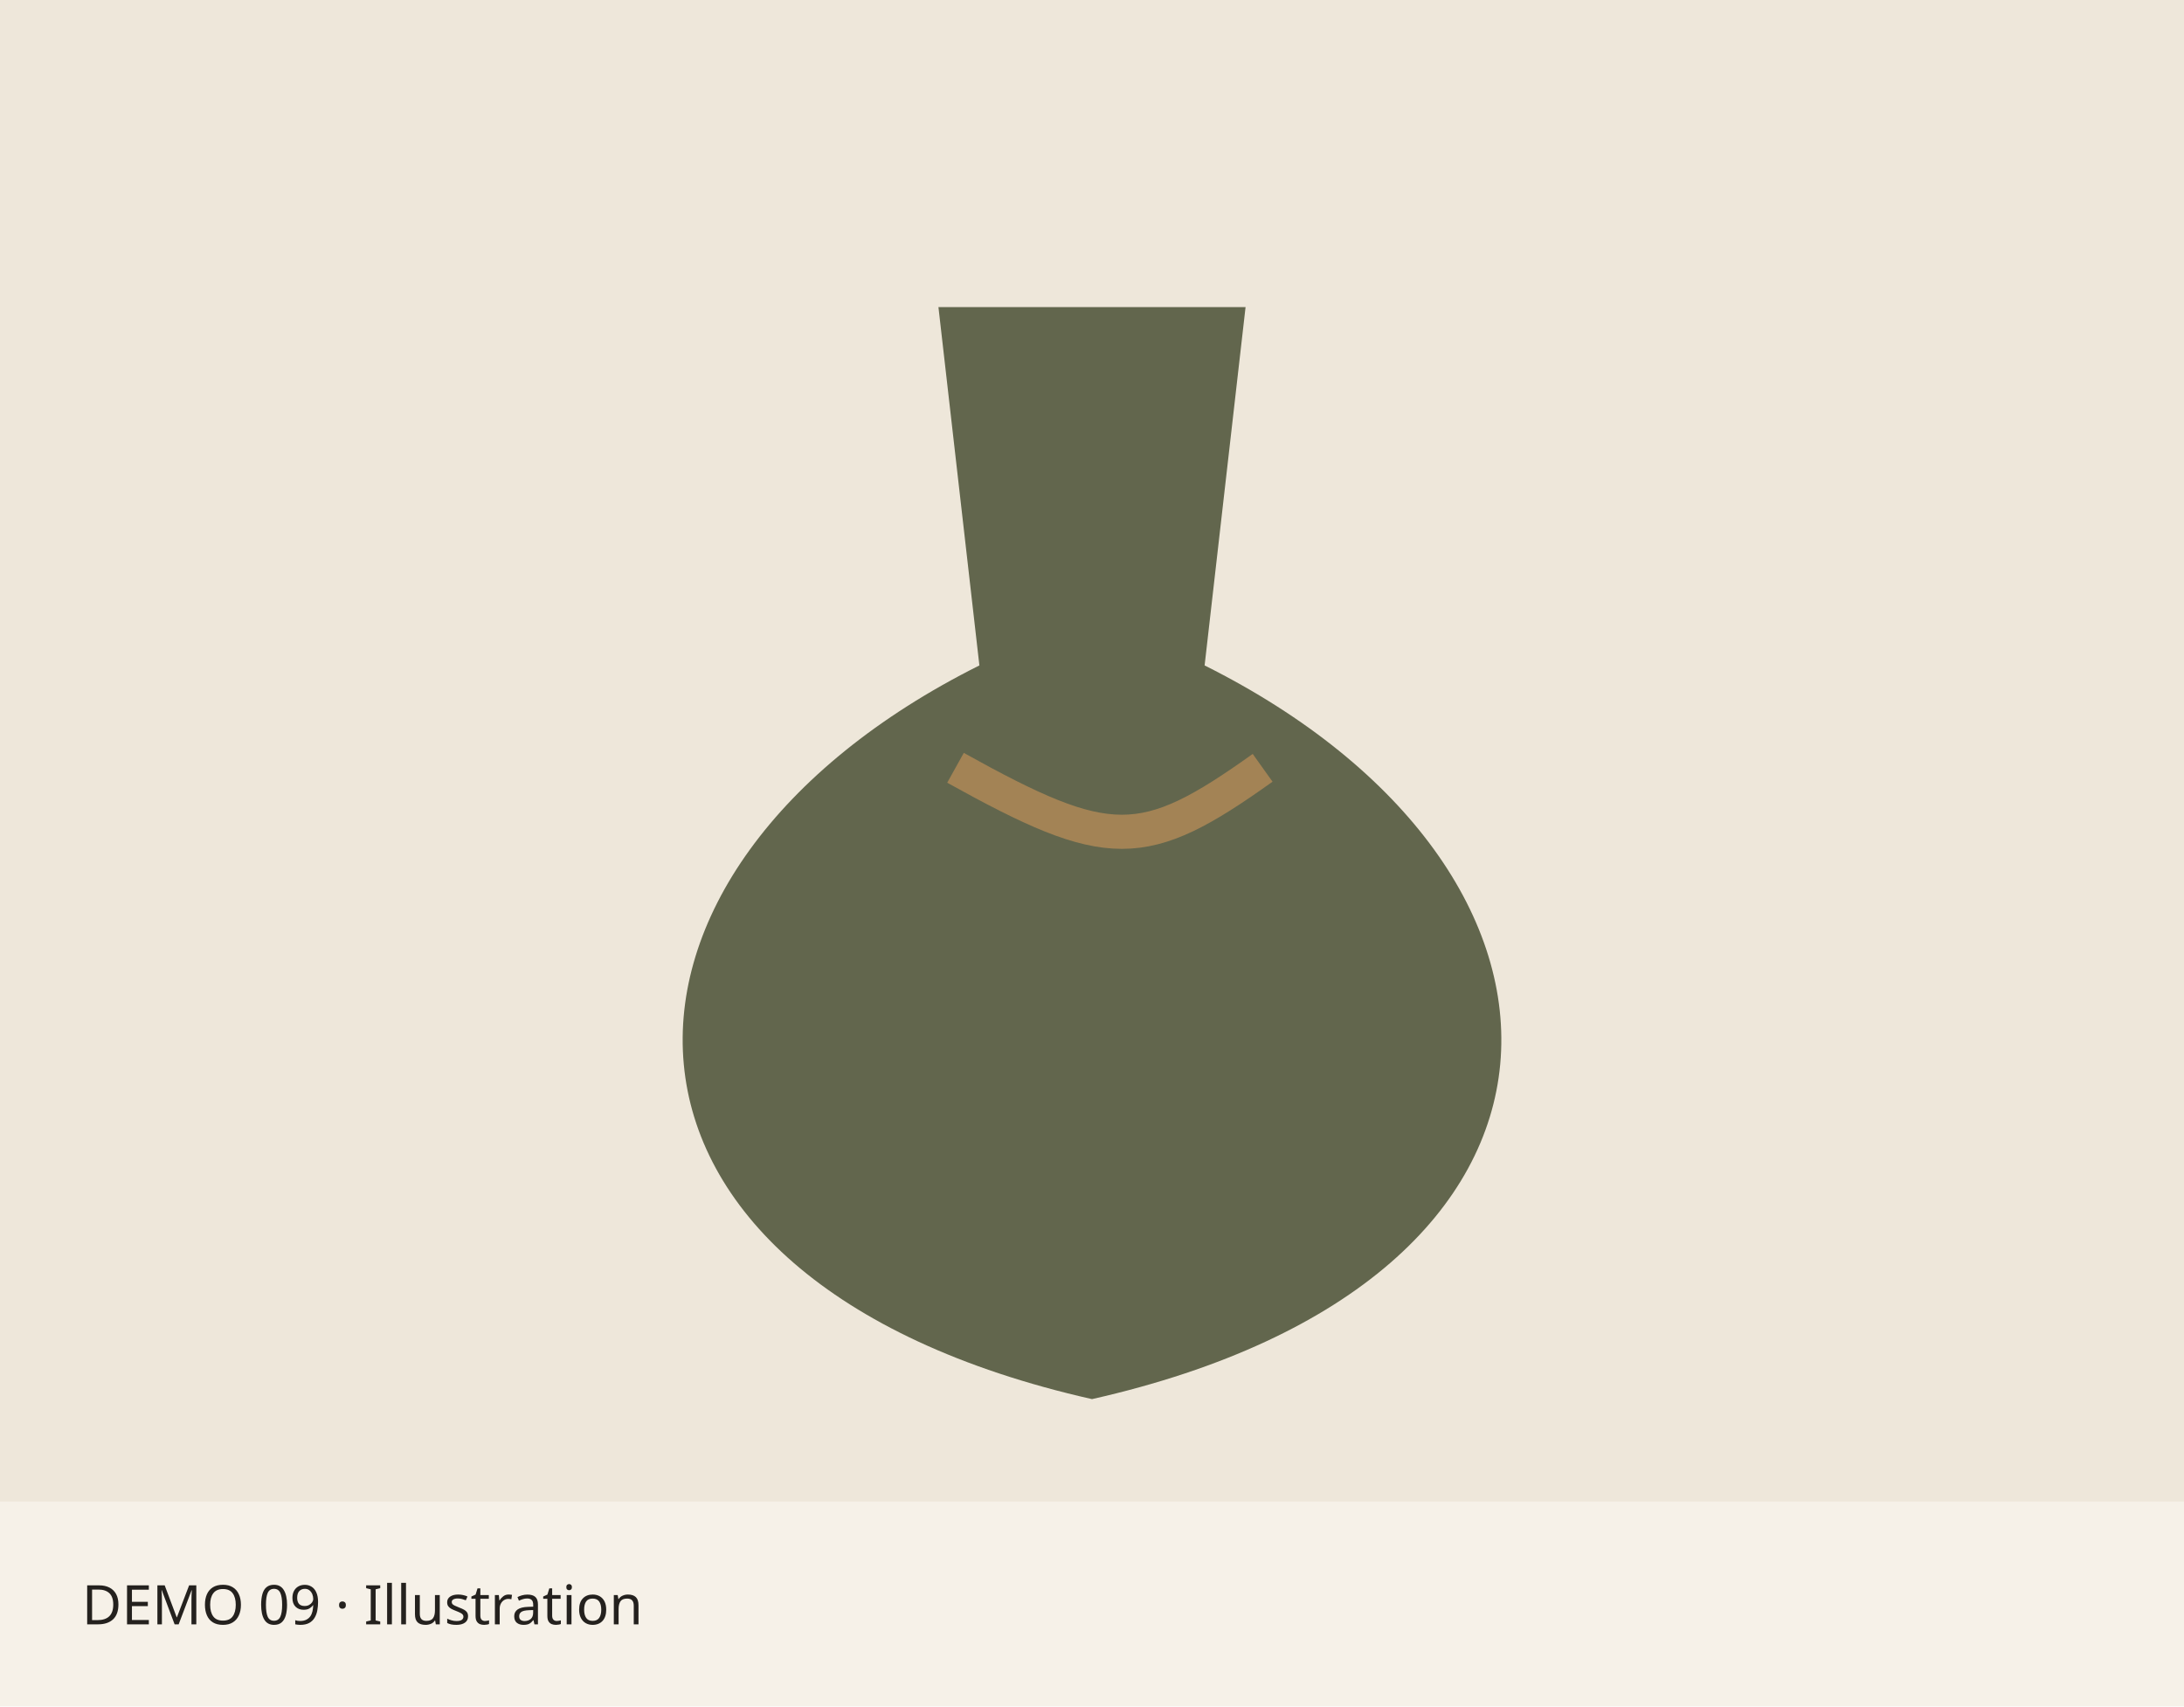
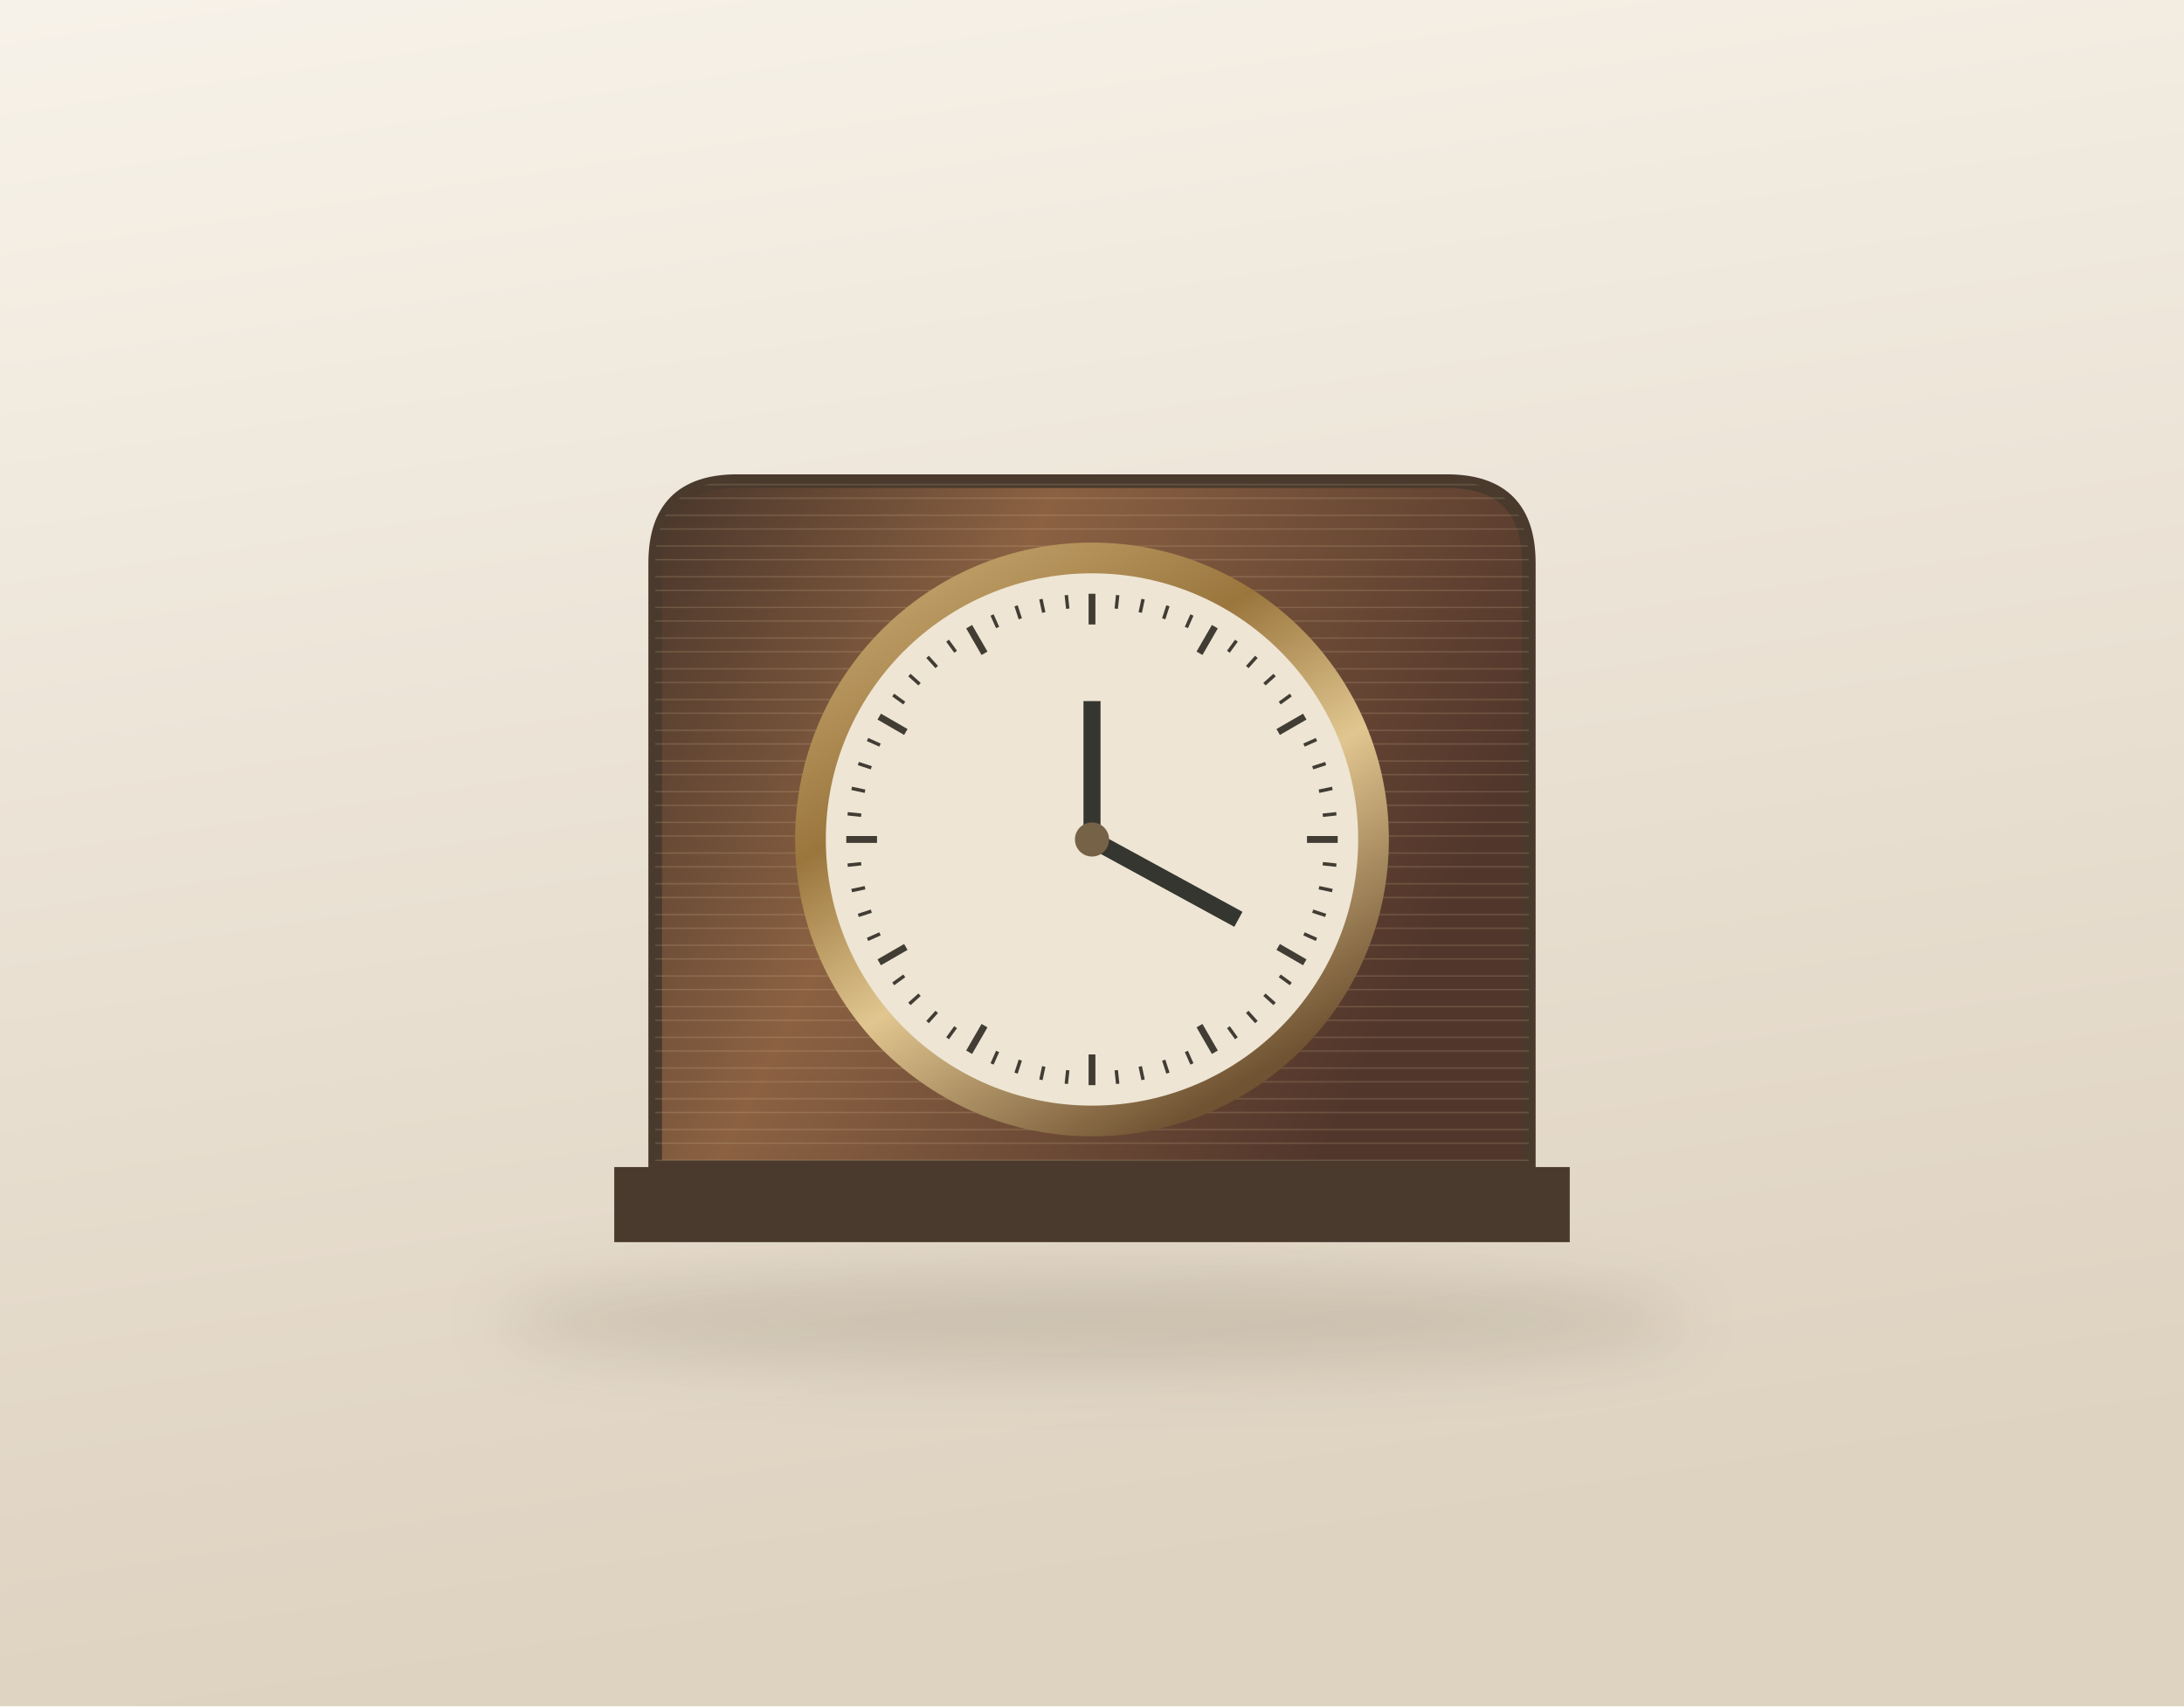
- <svg xmlns="http://www.w3.org/2000/svg" viewBox="0 0 640 500" role="img" aria-labelledby="title desc">
-   <rect width="640" height="500" fill="#eee7da" />
-   <g transform="">
-     <path d="M275 90h90l-12 105c120 60 122 180-33 215-155-35-153-155-33-215z" fill="#62664d" />
-     <path d="M280 225c45 25 55 25 90 0" fill="none" stroke="#a38355" stroke-width="10" />
-   </g>
-   <rect x="0" y="440" width="640" height="60" fill="#f6f1e8" />
-   <text x="24" y="476" font-family="sans-serif" font-size="16" fill="#24211e">DEMO 09 · Illustration</text>
+ <svg xmlns="http://www.w3.org/2000/svg" viewBox="0 0 640 500" width="640" height="500" role="img" aria-labelledby="title desc">
+   <defs>
+     <linearGradient id="paper" x2="0.2" y2="1">
+       <stop stop-color="#f7f2e9" />
+       <stop offset="1" stop-color="#ded2c0" />
+     </linearGradient>
+     <linearGradient id="metal" x2="0.15" y2="1">
+       <stop stop-color="#f3eee5" />
+       <stop offset=".2" stop-color="#aaa8a0" />
+       <stop offset=".45" stop-color="#e1dfd6" />
+       <stop offset=".75" stop-color="#8c8980" />
+       <stop offset="1" stop-color="#d5cdbf" />
+     </linearGradient>
+     <linearGradient id="brass" x2=".6" y2="1">
+       <stop stop-color="#d3b47e" />
+       <stop offset=".4" stop-color="#9a763d" />
+       <stop offset=".65" stop-color="#e1c690" />
+       <stop offset="1" stop-color="#705332" />
+     </linearGradient>
+     <linearGradient id="wood" x2="1" y2=".4">
+       <stop stop-color="#48352a" />
+       <stop offset=".4" stop-color="#8b6142" />
+       <stop offset="1" stop-color="#51362b" />
+     </linearGradient>
+     <linearGradient id="leather" x2=".3" y2="1">
+       <stop stop-color="#4b4941" />
+       <stop offset="1" stop-color="#1f2221" />
+     </linearGradient>
+     <radialGradient id="glass">
+       <stop stop-color="#b4bdad" />
+       <stop offset=".3" stop-color="#344a49" />
+       <stop offset=".64" stop-color="#172c32" />
+       <stop offset="1" stop-color="#0c1519" />
+     </radialGradient>
+     <radialGradient id="vinyl">
+       <stop stop-color="#414747" />
+       <stop offset="1" stop-color="#111b20" />
+     </radialGradient>
+     <filter id="shadow" x="-50%" y="-80%" width="200%" height="260%">
+       <feGaussianBlur stdDeviation="9" />
+     </filter>
+     <pattern id="grain" width="14" height="9" patternUnits="userSpaceOnUse">
+       <path d="M0 2h14M0 7h14" stroke="#e9d1a8" stroke-width=".35" opacity=".2" />
+     </pattern>
+     <pattern id="cloth" width="5" height="5" patternUnits="userSpaceOnUse">
+       <path d="M0 0h5M0 0v5" stroke="#989282" stroke-width=".7" opacity=".25" />
+     </pattern>
+   </defs>
+   <rect width="640" height="500" fill="url(#paper)" />
+   <ellipse cx="320" cy="387" rx="175" ry="14" fill="#51452e" opacity=".16" filter="url(#shadow)" />
+   <path d="M192 342V165q0-24 24-24h208q24 0 24 24v177z" fill="url(#wood)" stroke="#493a2d" stroke-width="4" />
+   <path d="M192 342V165q0-24 24-24h208q24 0 24 24v177z" fill="url(#grain)" />
+   <path d="M180 342h280v22H180z" fill="#493a2d" />
+   <circle cx="320" cy="246" r="87" fill="url(#brass)" />
+   <circle cx="320" cy="246" r="78" fill="#eee5d4" />
+   <path d="M320 174v9" transform="rotate(0.0 320 246)" stroke="#413c34" stroke-width="2" />
+   <path d="M320 174v4" transform="rotate(6.0 320 246)" stroke="#413c34" stroke-width="1" />
+   <path d="M320 174v4" transform="rotate(12.0 320 246)" stroke="#413c34" stroke-width="1" />
+   <path d="M320 174v4" transform="rotate(18.0 320 246)" stroke="#413c34" stroke-width="1" />
+   <path d="M320 174v4" transform="rotate(24.0 320 246)" stroke="#413c34" stroke-width="1" />
+   <path d="M320 174v9" transform="rotate(30.0 320 246)" stroke="#413c34" stroke-width="2" />
+   <path d="M320 174v4" transform="rotate(36.0 320 246)" stroke="#413c34" stroke-width="1" />
+   <path d="M320 174v4" transform="rotate(42.0 320 246)" stroke="#413c34" stroke-width="1" />
+   <path d="M320 174v4" transform="rotate(48.0 320 246)" stroke="#413c34" stroke-width="1" />
+   <path d="M320 174v4" transform="rotate(54.0 320 246)" stroke="#413c34" stroke-width="1" />
+   <path d="M320 174v9" transform="rotate(60.0 320 246)" stroke="#413c34" stroke-width="2" />
+   <path d="M320 174v4" transform="rotate(66.0 320 246)" stroke="#413c34" stroke-width="1" />
+   <path d="M320 174v4" transform="rotate(72.0 320 246)" stroke="#413c34" stroke-width="1" />
+   <path d="M320 174v4" transform="rotate(78.0 320 246)" stroke="#413c34" stroke-width="1" />
+   <path d="M320 174v4" transform="rotate(84.0 320 246)" stroke="#413c34" stroke-width="1" />
+   <path d="M320 174v9" transform="rotate(90.0 320 246)" stroke="#413c34" stroke-width="2" />
+   <path d="M320 174v4" transform="rotate(96.0 320 246)" stroke="#413c34" stroke-width="1" />
+   <path d="M320 174v4" transform="rotate(102.0 320 246)" stroke="#413c34" stroke-width="1" />
+   <path d="M320 174v4" transform="rotate(108.0 320 246)" stroke="#413c34" stroke-width="1" />
+   <path d="M320 174v4" transform="rotate(114.0 320 246)" stroke="#413c34" stroke-width="1" />
+   <path d="M320 174v9" transform="rotate(120.0 320 246)" stroke="#413c34" stroke-width="2" />
+   <path d="M320 174v4" transform="rotate(126.0 320 246)" stroke="#413c34" stroke-width="1" />
+   <path d="M320 174v4" transform="rotate(132.0 320 246)" stroke="#413c34" stroke-width="1" />
+   <path d="M320 174v4" transform="rotate(138.0 320 246)" stroke="#413c34" stroke-width="1" />
+   <path d="M320 174v4" transform="rotate(144.0 320 246)" stroke="#413c34" stroke-width="1" />
+   <path d="M320 174v9" transform="rotate(150.0 320 246)" stroke="#413c34" stroke-width="2" />
+   <path d="M320 174v4" transform="rotate(156.0 320 246)" stroke="#413c34" stroke-width="1" />
+   <path d="M320 174v4" transform="rotate(162.0 320 246)" stroke="#413c34" stroke-width="1" />
+   <path d="M320 174v4" transform="rotate(168.0 320 246)" stroke="#413c34" stroke-width="1" />
+   <path d="M320 174v4" transform="rotate(174.0 320 246)" stroke="#413c34" stroke-width="1" />
+   <path d="M320 174v9" transform="rotate(180.0 320 246)" stroke="#413c34" stroke-width="2" />
+   <path d="M320 174v4" transform="rotate(186.0 320 246)" stroke="#413c34" stroke-width="1" />
+   <path d="M320 174v4" transform="rotate(192.0 320 246)" stroke="#413c34" stroke-width="1" />
+   <path d="M320 174v4" transform="rotate(198.0 320 246)" stroke="#413c34" stroke-width="1" />
+   <path d="M320 174v4" transform="rotate(204.0 320 246)" stroke="#413c34" stroke-width="1" />
+   <path d="M320 174v9" transform="rotate(210.0 320 246)" stroke="#413c34" stroke-width="2" />
+   <path d="M320 174v4" transform="rotate(216.0 320 246)" stroke="#413c34" stroke-width="1" />
+   <path d="M320 174v4" transform="rotate(222.0 320 246)" stroke="#413c34" stroke-width="1" />
+   <path d="M320 174v4" transform="rotate(228.0 320 246)" stroke="#413c34" stroke-width="1" />
+   <path d="M320 174v4" transform="rotate(234.0 320 246)" stroke="#413c34" stroke-width="1" />
+   <path d="M320 174v9" transform="rotate(240.0 320 246)" stroke="#413c34" stroke-width="2" />
+   <path d="M320 174v4" transform="rotate(246.0 320 246)" stroke="#413c34" stroke-width="1" />
+   <path d="M320 174v4" transform="rotate(252.0 320 246)" stroke="#413c34" stroke-width="1" />
+   <path d="M320 174v4" transform="rotate(258.0 320 246)" stroke="#413c34" stroke-width="1" />
+   <path d="M320 174v4" transform="rotate(264.0 320 246)" stroke="#413c34" stroke-width="1" />
+   <path d="M320 174v9" transform="rotate(270.0 320 246)" stroke="#413c34" stroke-width="2" />
+   <path d="M320 174v4" transform="rotate(276.0 320 246)" stroke="#413c34" stroke-width="1" />
+   <path d="M320 174v4" transform="rotate(282.0 320 246)" stroke="#413c34" stroke-width="1" />
+   <path d="M320 174v4" transform="rotate(288.0 320 246)" stroke="#413c34" stroke-width="1" />
+   <path d="M320 174v4" transform="rotate(294.0 320 246)" stroke="#413c34" stroke-width="1" />
+   <path d="M320 174v9" transform="rotate(300.0 320 246)" stroke="#413c34" stroke-width="2" />
+   <path d="M320 174v4" transform="rotate(306.0 320 246)" stroke="#413c34" stroke-width="1" />
+   <path d="M320 174v4" transform="rotate(312.0 320 246)" stroke="#413c34" stroke-width="1" />
+   <path d="M320 174v4" transform="rotate(318.0 320 246)" stroke="#413c34" stroke-width="1" />
+   <path d="M320 174v4" transform="rotate(324.0 320 246)" stroke="#413c34" stroke-width="1" />
+   <path d="M320 174v9" transform="rotate(330.0 320 246)" stroke="#413c34" stroke-width="2" />
+   <path d="M320 174v4" transform="rotate(336.0 320 246)" stroke="#413c34" stroke-width="1" />
+   <path d="M320 174v4" transform="rotate(342.0 320 246)" stroke="#413c34" stroke-width="1" />
+   <path d="M320 174v4" transform="rotate(348.0 320 246)" stroke="#413c34" stroke-width="1" />
+   <path d="M320 174v4" transform="rotate(354.0 320 246)" stroke="#413c34" stroke-width="1" />
+   <path d="M320 205.44V246l42.9 23.4" fill="none" stroke="#34362f" stroke-width="5" />
+   <circle cx="320" cy="246" r="5" fill="#766247" />
</svg>
